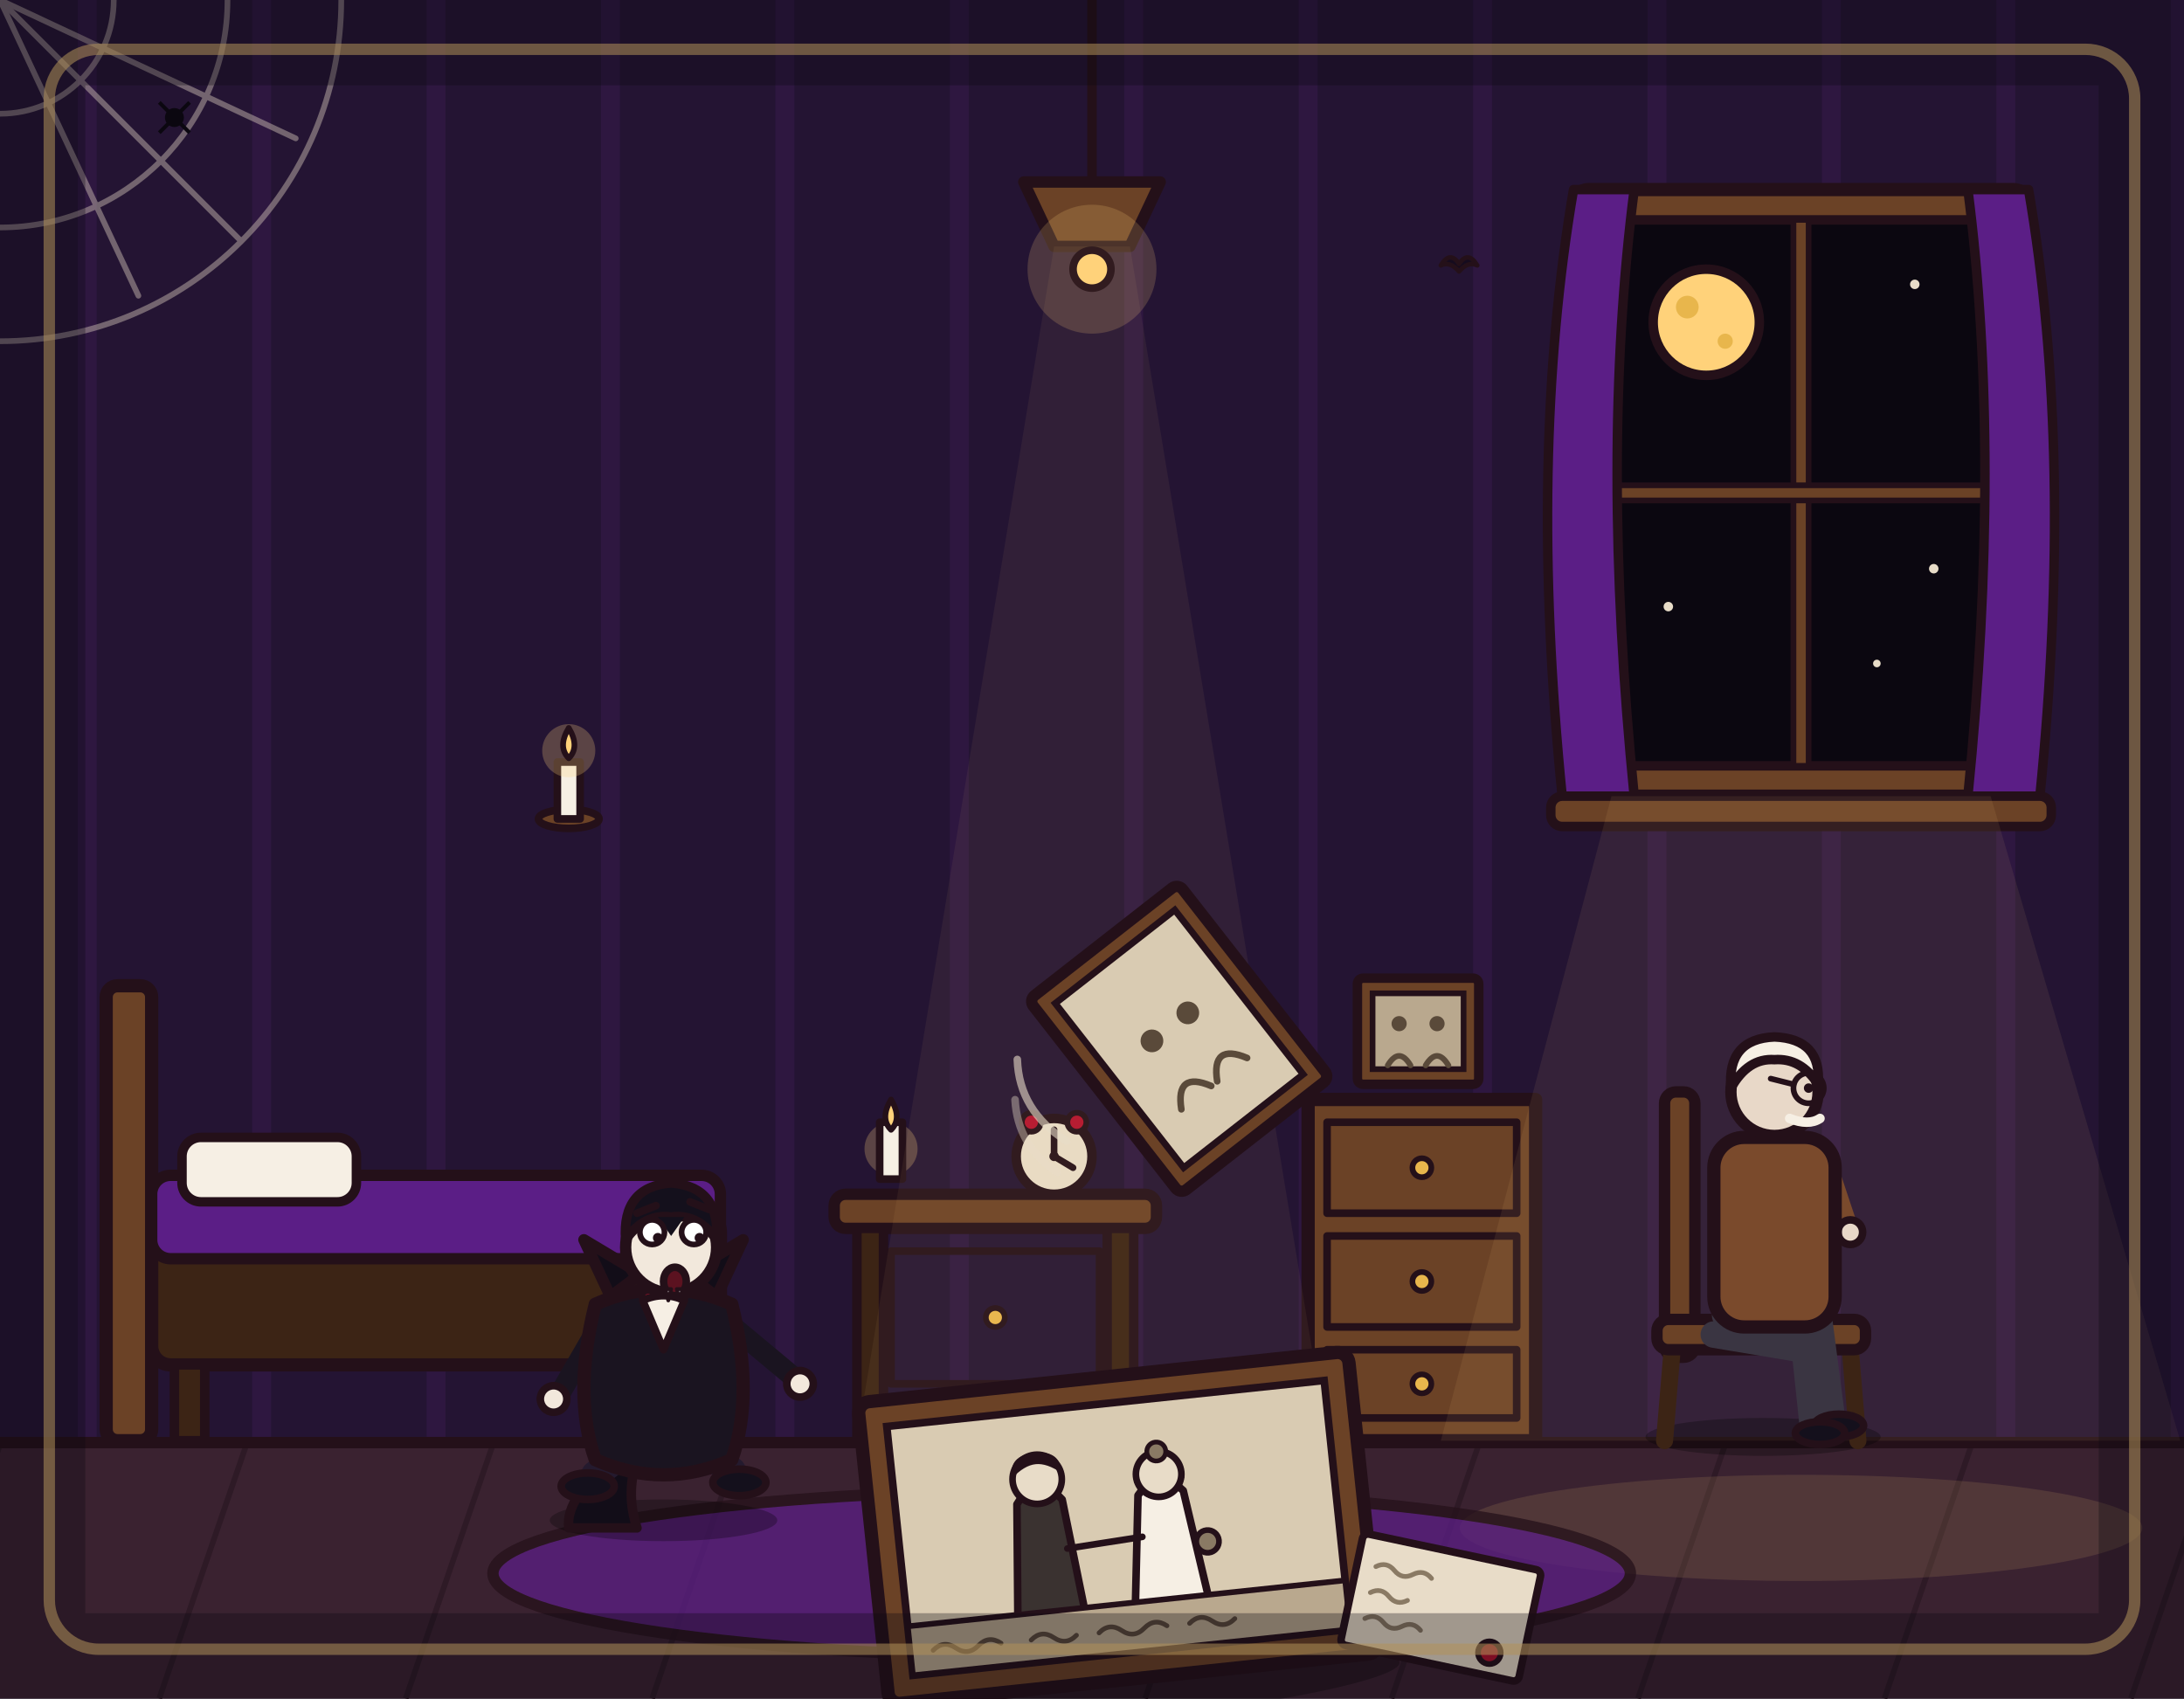
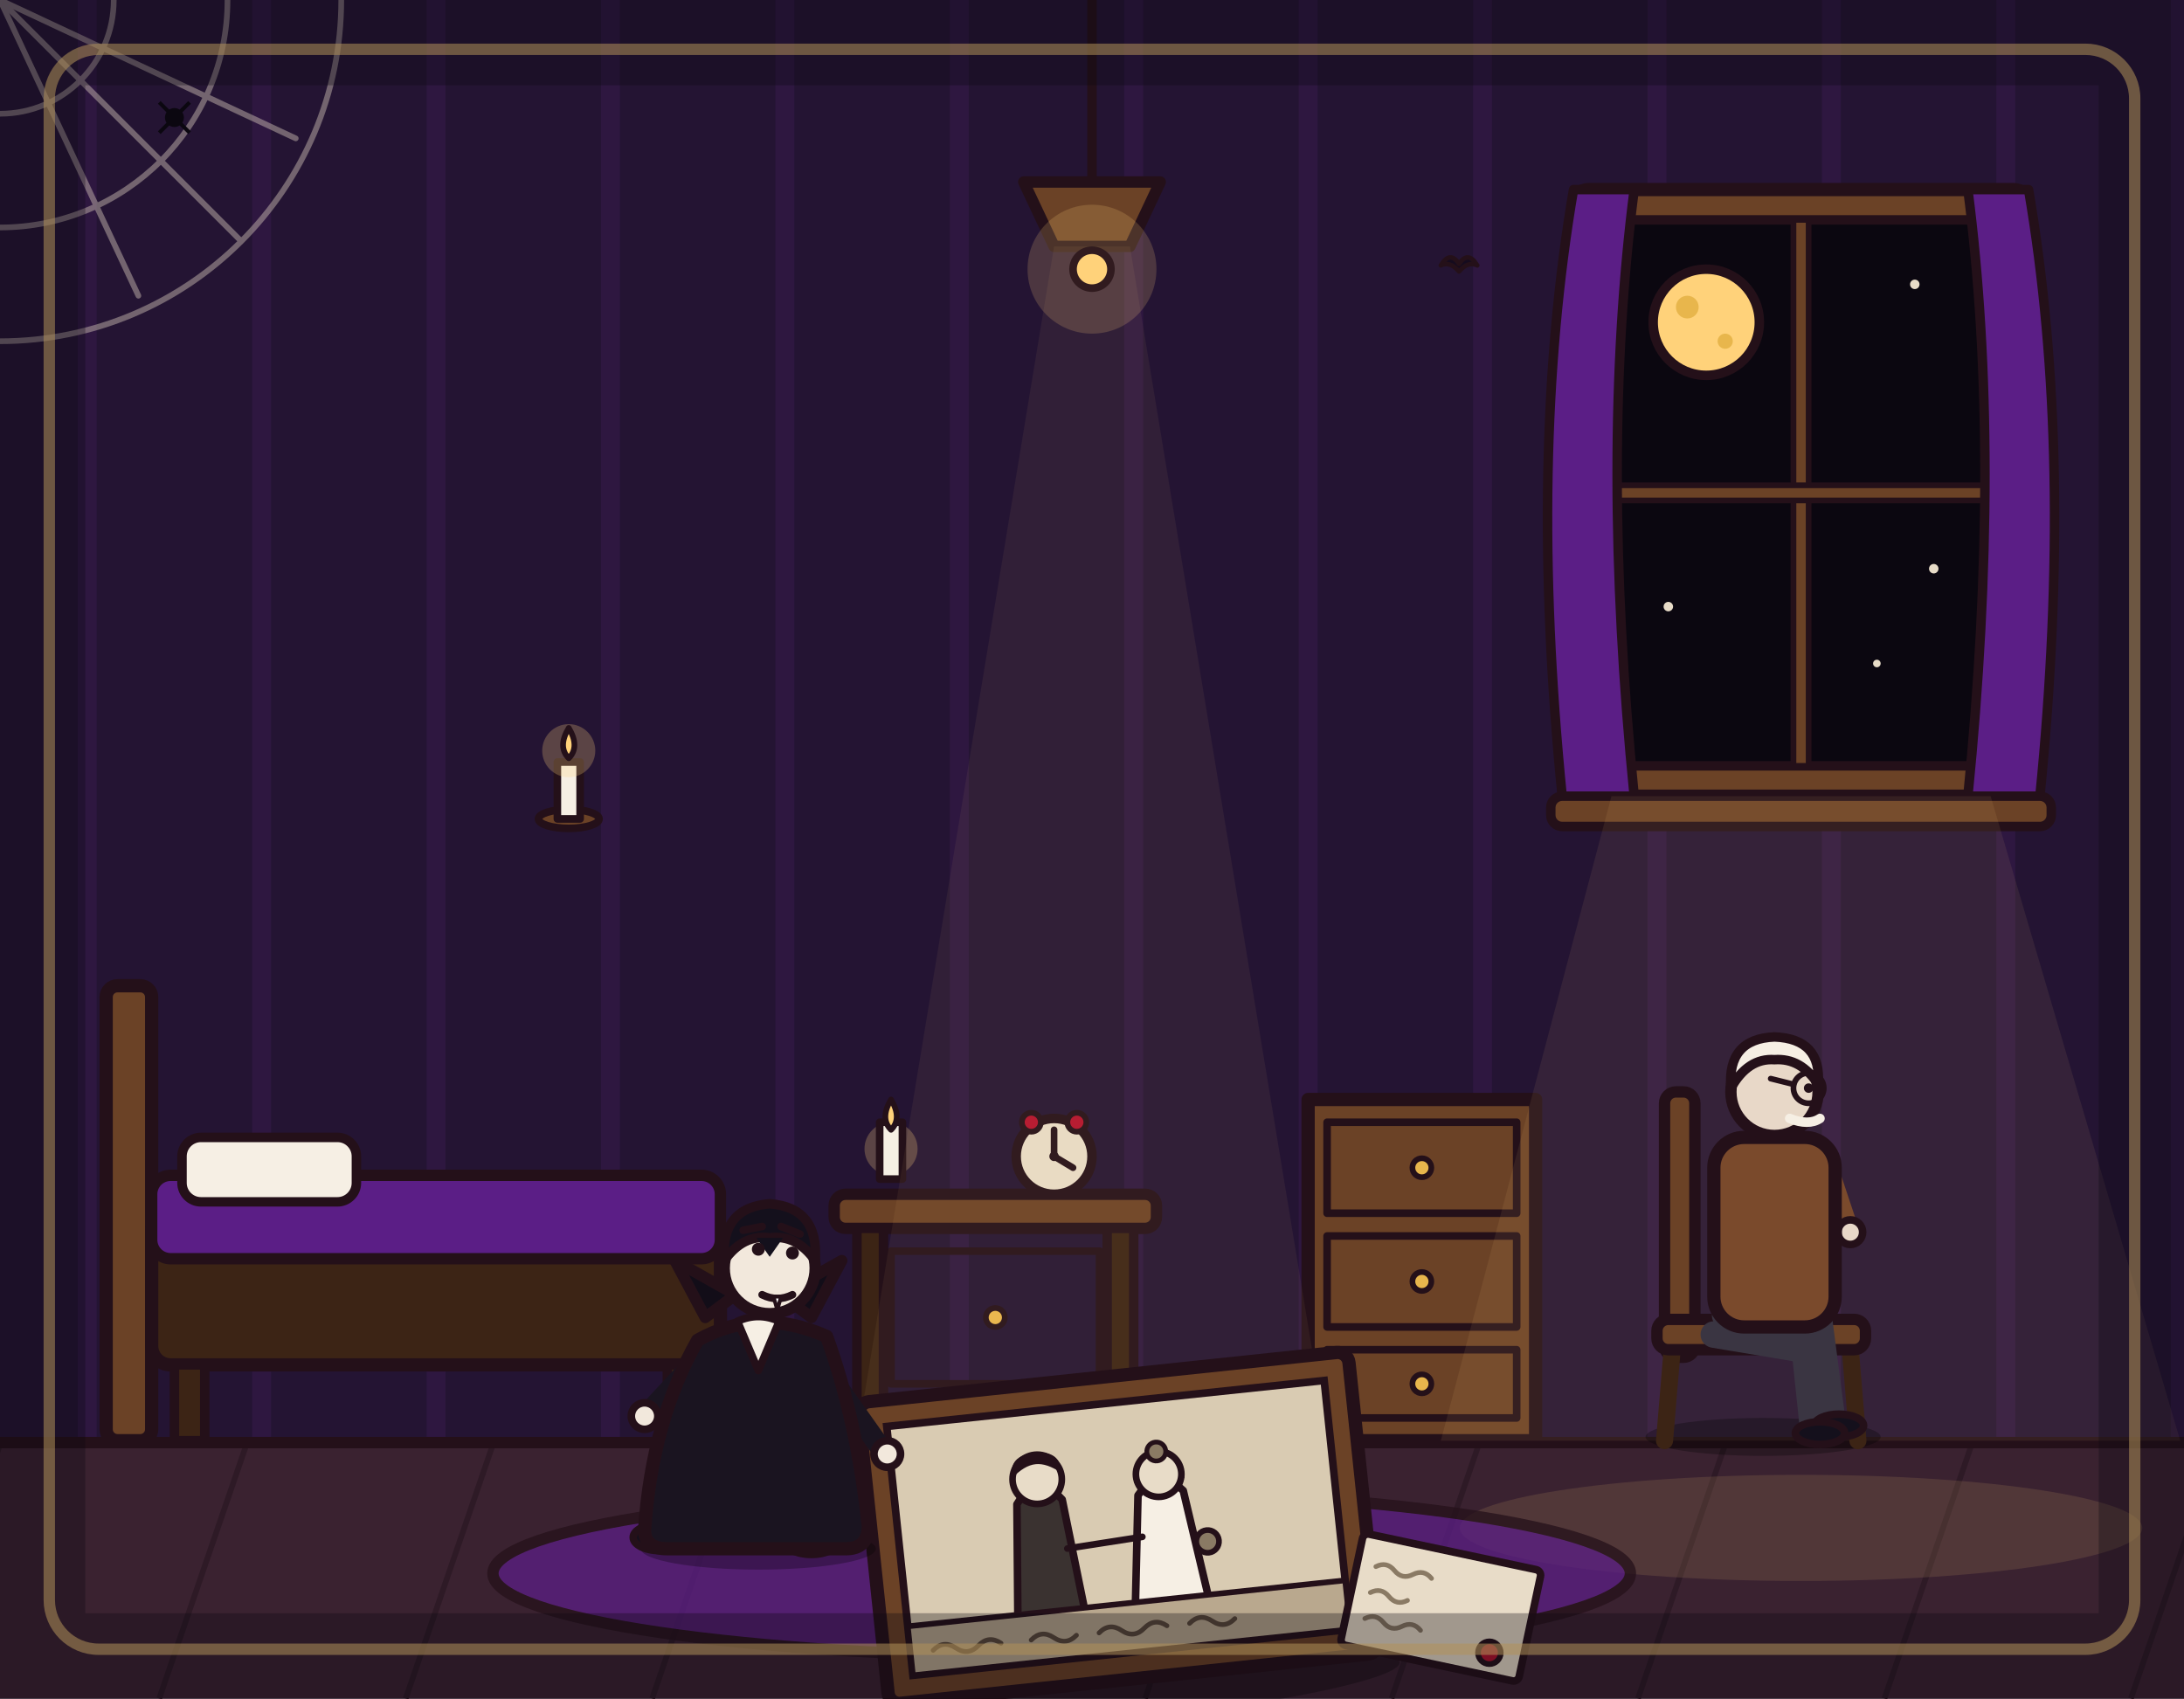
<svg xmlns="http://www.w3.org/2000/svg" viewBox="0 0 1152 896" width="1152" height="896">
  <rect x="0" y="0" width="1152" height="896" fill="#241433" />
  <path d="M46 0V762M138 0V762M230 0V762M322 0V762M414 0V762M506 0V762M598 0V762M690 0V762M782 0V762M874 0V762M966 0V762M1058 0V762M1150 0V762" stroke="#b03aeb" stroke-width="10" opacity=".07" fill="none" />
  <g fill="none" stroke="#e8dcc8" stroke-width="3" opacity=".4" stroke-linecap="round">
    <path d="M60 0A60 60 0 0 1 0 60M120 0A120 120 0 0 1 0 120M180 0A180 180 0 0 1 0 180" />
    <line x1="0" y1="0" x2="127" y2="127" />
    <line x1="0" y1="0" x2="156" y2="73" />
    <line x1="0" y1="0" x2="73" y2="156" />
  </g>
  <circle cx="92" cy="62" r="5" fill="#0b0710" />
  <path d="M92 62L84 54M92 62L100 54M92 62L84 70M92 62L100 70" stroke="#0b0710" stroke-width="2" fill="none" />
  <g>
    <rect x="830" y="100" width="240" height="320" rx="8" fill="#6b4226" stroke="#241019" stroke-width="7" stroke-linejoin="round" />
    <rect x="846" y="116" width="208" height="288" fill="#0b0710" stroke="#241019" stroke-width="5" />
    <rect x="946" y="116" width="8" height="288" fill="#6b4226" stroke="#241019" stroke-width="3" />
    <rect x="846" y="256" width="208" height="8" fill="#6b4226" stroke="#241019" stroke-width="3" />
    <circle cx="900" cy="170" r="28" fill="#ffd27a" stroke="#241019" stroke-width="5" />
    <circle cx="890" cy="162" r="6" fill="#e8b64c" />
    <circle cx="910" cy="180" r="4" fill="#e8b64c" />
    <circle cx="1010" cy="150" r="2.5" fill="#e8dcc8" />
    <circle cx="1020" cy="300" r="2.5" fill="#e8dcc8" />
    <circle cx="880" cy="320" r="2.5" fill="#e8dcc8" />
    <circle cx="990" cy="350" r="2" fill="#e8dcc8" />
    <path d="M830 100Q806 240 824 420L862 420Q844 240 862 100Z" fill="#5b1e86" stroke="#241019" stroke-width="5" stroke-linejoin="round" />
    <path d="M1070 100Q1094 240 1076 420L1038 420Q1056 240 1038 100Z" fill="#5b1e86" stroke="#241019" stroke-width="5" stroke-linejoin="round" />
    <rect x="818" y="420" width="264" height="16" rx="6" fill="#6b4226" stroke="#241019" stroke-width="5" stroke-linejoin="round" />
  </g>
  <path d="M0 0Q6 -10 12 -1Q18 -10 24 0Q18 -3 12 4Q6 -3 0 0Z" transform="translate(760 140) scale(.8)" fill="#150b1e" stroke="#241019" stroke-width="3" stroke-linejoin="round" />
  <line x1="576" y1="0" x2="576" y2="96" stroke="#241019" stroke-width="5" />
  <path d="M540 96L612 96L596 130L556 130Z" fill="#6b4226" stroke="#241019" stroke-width="6" stroke-linejoin="round" />
  <circle cx="576" cy="142" r="34" fill="#ffd27a" opacity=".18" />
  <circle cx="576" cy="142" r="10" fill="#ffd27a" stroke="#241019" stroke-width="4" />
  <g>
    <rect x="56" y="520" width="24" height="240" rx="6" fill="#6b4226" stroke="#241019" stroke-width="7" stroke-linejoin="round" />
    <rect x="80" y="640" width="300" height="80" rx="10" fill="#3c2415" stroke="#241019" stroke-width="7" stroke-linejoin="round" />
    <rect x="80" y="620" width="300" height="44" rx="10" fill="#5b1e86" stroke="#241019" stroke-width="6" stroke-linejoin="round" />
    <rect x="96" y="600" width="92" height="34" rx="10" fill="#f6efe4" stroke="#241019" stroke-width="5" stroke-linejoin="round" />
    <rect x="92" y="720" width="16" height="40" fill="#3c2415" stroke="#241019" stroke-width="5" />
    <rect x="352" y="720" width="16" height="40" fill="#3c2415" stroke="#241019" stroke-width="5" />
  </g>
  <g>
    <ellipse cx="300" cy="432" rx="16" ry="5" fill="#6b4226" stroke="#241019" stroke-width="4" />
    <rect x="294" y="402" width="12" height="30" fill="#f6efe4" stroke="#241019" stroke-width="4" stroke-linejoin="round" />
    <circle cx="300" cy="396" r="14" fill="#ffd27a" opacity=".25" />
    <path d="M300 384Q306 394 300 400Q294 394 300 384Z" fill="#ffd27a" stroke="#241019" stroke-width="3" stroke-linejoin="round" />
  </g>
  <g>
    <rect x="440" y="630" width="170" height="18" rx="6" fill="#6b4226" stroke="#241019" stroke-width="6" stroke-linejoin="round" />
    <rect x="452" y="648" width="14" height="112" fill="#3c2415" stroke="#241019" stroke-width="5" stroke-linejoin="round" />
    <rect x="584" y="648" width="14" height="112" fill="#3c2415" stroke="#241019" stroke-width="5" stroke-linejoin="round" />
    <rect x="470" y="660" width="110" height="70" fill="none" stroke="#241019" stroke-width="4" stroke-linejoin="round" />
    <circle cx="525" cy="695" r="5" fill="#e8b64c" stroke="#241019" stroke-width="3" />
    <circle cx="470" cy="606" r="14" fill="#ffd27a" opacity=".25" />
    <rect x="464" y="592" width="12" height="30" fill="#f6efe4" stroke="#241019" stroke-width="4" stroke-linejoin="round" />
    <path d="M470 580Q476 590 470 596Q464 590 470 580Z" fill="#ffd27a" stroke="#241019" stroke-width="3" stroke-linejoin="round" />
    <circle cx="556" cy="610" r="20" fill="#e8dcc8" stroke="#241019" stroke-width="5" />
    <circle cx="544" cy="592" r="5" fill="#b3122e" stroke="#241019" stroke-width="3" />
    <circle cx="568" cy="592" r="5" fill="#b3122e" stroke="#241019" stroke-width="3" />
    <path d="M556 610L556 596M556 610L566 616" stroke="#241019" stroke-width="3.5" stroke-linecap="round" fill="none" />
    <circle cx="556" cy="610" r="2.5" fill="#241019" />
  </g>
  <g>
    <rect x="690" y="580" width="120" height="180" fill="#6b4226" stroke="#241019" stroke-width="7" stroke-linejoin="round" />
    <rect x="700" y="592" width="100" height="48" fill="none" stroke="#241019" stroke-width="4" stroke-linejoin="round" />
    <rect x="700" y="652" width="100" height="48" fill="none" stroke="#241019" stroke-width="4" stroke-linejoin="round" />
    <rect x="700" y="712" width="100" height="36" fill="none" stroke="#241019" stroke-width="4" stroke-linejoin="round" />
    <circle cx="750" cy="616" r="5" fill="#e8b64c" stroke="#241019" stroke-width="3" />
    <circle cx="750" cy="676" r="5" fill="#e8b64c" stroke="#241019" stroke-width="3" />
    <circle cx="750" cy="730" r="5" fill="#e8b64c" stroke="#241019" stroke-width="3" />
-     <rect x="716" y="516" width="64" height="56" rx="3" fill="#6b4226" stroke="#241019" stroke-width="5" stroke-linejoin="round" />
-     <rect x="724" y="524" width="48" height="40" fill="#b9a88e" stroke="#241019" stroke-width="3" />
-     <circle cx="738" cy="540" r="4" fill="#5a4a3a" />
-     <circle cx="758" cy="540" r="4" fill="#5a4a3a" />
-     <path d="M732 562Q738 552 744 562M752 562Q758 552 764 562" stroke="#5a4a3a" stroke-width="3" fill="none" stroke-linecap="round" />
  </g>
  <rect x="0" y="760" width="1152" height="136" fill="#3a2230" />
  <path d="M0 762L-46 896M130 762L84 896M260 762L214 896M390 762L344 896M520 762L474 896M650 762L604 896M780 762L734 896M910 762L864 896M1040 762L994 896M1170 762L1124 896" stroke="#2e1a26" stroke-width="3" fill="none" />
  <line x1="0" y1="761" x2="1152" y2="761" stroke="#241019" stroke-width="6" stroke-linecap="round" />
  <polygon points="556,130 596,130 700,760 452,760" fill="#ffd27a" opacity=".06" />
  <polygon points="850,420 1050,420 1150,760 760,760" fill="#ffd27a" opacity=".08" />
  <ellipse cx="950" cy="806" rx="180" ry="28" fill="#ffd27a" opacity=".12" />
  <ellipse cx="560" cy="830" rx="300" ry="44" fill="#5b1e86" stroke="#241019" stroke-width="6" stroke-linejoin="round" opacity=".75" />
-   <g transform="translate(622 548) rotate(-38)">
-     <path d="M-74 -44Q-90 -22 -80 6" stroke="#e8dcc8" stroke-width="4" fill="none" opacity=".6" stroke-linecap="round" />
-     <path d="M-88 -28Q-102 -8 -94 16" stroke="#e8dcc8" stroke-width="4" fill="none" opacity=".4" stroke-linecap="round" />
-     <rect x="-50" y="-65" width="100" height="130" rx="4" fill="#6b4226" stroke="#241019" stroke-width="6" stroke-linejoin="round" />
-     <rect x="-40" y="-55" width="80" height="110" fill="#d9cbb2" stroke="#241019" stroke-width="3.5" />
-     <circle cx="-12" cy="-8" r="6" fill="#5a4a3a" />
-     <circle cx="12" cy="-8" r="6" fill="#5a4a3a" />
-     <path d="M-22 30Q-12 12 -2 30M2 30Q12 12 22 30" stroke="#5a4a3a" stroke-width="3.5" fill="none" stroke-linecap="round" />
-   </g>
  <g transform="translate(590 806) rotate(-6)">
    <ellipse cx="0" cy="86" rx="140" ry="15" fill="#000000" opacity=".3" />
    <rect x="-130" y="-80" width="260" height="160" rx="6" fill="#6b4226" stroke="#241019" stroke-width="7" stroke-linejoin="round" />
    <rect x="-116" y="-66" width="232" height="132" fill="#d9cbb2" stroke="#241019" stroke-width="4" />
    <path d="M-58 44L-52 -18Q-40 -34 -28 -18L-22 44Z" fill="#3a3230" stroke="#241019" stroke-width="4" stroke-linejoin="round" />
    <circle cx="-40" cy="-30" r="13" fill="#e8dcc8" stroke="#241019" stroke-width="3.5" />
    <path d="M-53 -32Q-54 -44 -40 -44Q-26 -44 -27 -32Q-34 -38 -40 -38Q-46 -38 -53 -32Z" fill="#241019" />
    <path d="M4 46L12 -16Q24 -30 36 -16L44 46Z" fill="#f6efe4" stroke="#241019" stroke-width="4" stroke-linejoin="round" />
    <path d="M12 -22Q24 -44 36 -22Q30 -28 24 -28Q18 -28 12 -22Z" fill="#f6efe4" stroke="#241019" stroke-width="3" />
    <circle cx="24" cy="-26" r="12" fill="#e8dcc8" stroke="#241019" stroke-width="3.5" />
    <circle cx="24" cy="-38" r="5" fill="#8a7a64" stroke="#241019" stroke-width="2.5" />
    <circle cx="46" cy="12" r="6" fill="#8a7a64" stroke="#241019" stroke-width="3" />
    <line x1="-28" y1="8" x2="12" y2="6" stroke="#241019" stroke-width="3.5" stroke-linecap="round" />
    <rect x="-116" y="40" width="232" height="26" fill="#b9a88e" stroke="#241019" stroke-width="3" />
    <path d="M-104 54q6 -5 12 0q6 5 12 0q6 -5 12 0M-52 54q6 -5 12 0q6 5 12 0M-16 54q6 -5 12 0q6 5 12 0q6 -5 12 0M32 54q6 -5 12 0q6 5 12 0" stroke="#5a4a3a" stroke-width="2.5" fill="none" stroke-linecap="round" />
  </g>
  <g transform="translate(760 848) rotate(12)">
    <rect x="-48" y="-30" width="96" height="60" rx="3" fill="#e8dcc8" stroke="#241019" stroke-width="4" stroke-linejoin="round" />
    <path d="M-38 -14q5 -4 10 0q5 4 10 0q5 -4 10 0M-38 0q5 -4 10 0q5 4 10 0M-38 14q5 -4 10 0q5 4 10 0q5 -4 10 0" stroke="#8a7a64" stroke-width="2.5" fill="none" stroke-linecap="round" />
    <circle cx="30" cy="18" r="6" fill="#b3122e" stroke="#241019" stroke-width="3" />
  </g>
-   <g transform="translate(350 800)">
-     <ellipse cx="0" cy="2" rx="60" ry="11" fill="#000000" opacity=".28" />
-     <path d="M-26 -30Q-52 -10 -50 6L-14 6Q-20 -12 -14 -30Z" fill="#120d18" stroke="#241019" stroke-width="5" stroke-linejoin="round" />
-     <path d="M-8 -44L-36 -22" fill="none" stroke="#241a2e" stroke-width="15" stroke-linecap="round" />
-     <path d="M8 -44L36 -24" fill="none" stroke="#241a2e" stroke-width="15" stroke-linecap="round" />
-     <ellipse cx="-40" cy="-16" rx="14" ry="7" fill="#14101c" stroke="#241019" stroke-width="4" stroke-linejoin="round" />
-     <ellipse cx="40" cy="-18" rx="14" ry="7" fill="#14101c" stroke="#241019" stroke-width="4" stroke-linejoin="round" />
-     <path d="M-32 -104L-54 -66" fill="none" stroke="#1a1420" stroke-width="11" stroke-linecap="round" />
-     <circle cx="-58" cy="-62" r="7" fill="#f2e8dc" stroke="#241019" stroke-width="4" />
-     <path d="M32 -104L68 -74" fill="none" stroke="#1a1420" stroke-width="11" stroke-linecap="round" />
-     <circle cx="72" cy="-70" r="7" fill="#f2e8dc" stroke="#241019" stroke-width="4" />
-     <path d="M-36 -112Q-48 -64 -36 -30Q0 -14 36 -30Q48 -64 36 -112Q0 -128 -36 -112Z" fill="#1a1420" stroke="#241019" stroke-width="7" stroke-linejoin="round" />
-     <path d="M-13 -118L0 -102L13 -118Q0 -123 -13 -118Z" fill="#b3122e" stroke="#241019" stroke-width="4" stroke-linejoin="round" />
-     <path d="M-28 -116L-42 -146L-12 -128Z" fill="#120d18" stroke="#241019" stroke-width="6" stroke-linejoin="round" />
-     <path d="M28 -116L42 -146L12 -128Z" fill="#120d18" stroke="#241019" stroke-width="6" stroke-linejoin="round" />
-     <path d="M-11 -114L0 -88L11 -114Q0 -119 -11 -114Z" fill="#f6efe4" stroke="#241019" stroke-width="4" stroke-linejoin="round" />
-     <circle cx="4" cy="-142" r="24" fill="#f2e8dc" stroke="#241019" stroke-width="6" stroke-linejoin="round" />
-     <path d="M-20 -146Q-22 -174 4 -176Q30 -174 28 -146Q18 -160 4 -158Q-10 -160 -20 -146Z" fill="#14101c" stroke="#241019" stroke-width="5" stroke-linejoin="round" />
-     <path d="M-3 -158L4 -148L11 -158Z" fill="#14101c" />
-     <path d="M-14 -160L-4 -164M14 -166L24 -162" stroke="#241019" stroke-width="4" stroke-linecap="round" fill="none" />
-     <circle cx="-6" cy="-150" r="6.5" fill="#ffffff" stroke="#241019" stroke-width="3" />
-     <circle cx="16" cy="-150" r="6.5" fill="#ffffff" stroke="#241019" stroke-width="3" />
-     <circle cx="-3" cy="-147" r="2.6" fill="#241019" />
-     <circle cx="19" cy="-147" r="2.6" fill="#241019" />
-     <ellipse cx="6" cy="-124" rx="6" ry="7.5" fill="#5b1220" stroke="#241019" stroke-width="4" />
-     <path d="M1 -120L4 -120L2.5 -114Z" fill="#ffffff" stroke="#241019" stroke-width="2" stroke-linejoin="round" />
-     <path d="M7 -120L10 -120L8.5 -114Z" fill="#ffffff" stroke="#241019" stroke-width="2" stroke-linejoin="round" />
+   <g transform="translate(400 815)">
+     <ellipse cx="0" cy="2" rx="62" ry="11" fill="#000000" opacity=".28" />
+     <path d="M-10 -46 L-38 -32 L-48 -6" fill="none" stroke="#241a2e" stroke-width="15" stroke-linecap="round" stroke-linejoin="round" />
+     <path d="M8 -46 L30 -30 L24 -4" fill="none" stroke="#241a2e" stroke-width="15" stroke-linecap="round" stroke-linejoin="round" />
+     <ellipse cx="-52" cy="-4" rx="14" ry="7" fill="#14101c" stroke="#241019" stroke-width="4" stroke-linejoin="round" />
+     <ellipse cx="28" cy="-2" rx="14" ry="7" fill="#14101c" stroke="#241019" stroke-width="4" stroke-linejoin="round" />
+     <path d="M-30 -100 L-56 -72" fill="none" stroke="#1a1420" stroke-width="11" stroke-linecap="round" />
+     <circle cx="-60" cy="-68" r="7" fill="#f2e8dc" stroke="#241019" stroke-width="4" stroke-linejoin="round" />
+     <path d="M30 -100 L64 -52" fill="none" stroke="#1a1420" stroke-width="11" stroke-linecap="round" />
+     <circle cx="68" cy="-48" r="7" fill="#f2e8dc" stroke="#241019" stroke-width="4" stroke-linejoin="round" />
+     <path d="M-32 -108 Q-56 -66 -60 -8 Q-60 2 -48 2 L46 2 Q58 2 58 -10 Q52 -66 36 -110 Q0 -126 -32 -108 Z" fill="#1a1420" stroke="#241019" stroke-width="7" stroke-linejoin="round" />
+     <path d="M-28 -120 L-44 -150 L-12 -132 Z" fill="#120d18" stroke="#241019" stroke-width="6" stroke-linejoin="round" />
+     <path d="M28 -120 L44 -150 L12 -132 Z" fill="#120d18" stroke="#241019" stroke-width="6" stroke-linejoin="round" />
+     <path d="M-11 -118 L0 -92 L11 -118 Q0 -123 -11 -118 Z" fill="#f6efe4" stroke="#241019" stroke-width="4" stroke-linejoin="round" />
+     <circle cx="6" cy="-146" r="24" fill="#f2e8dc" stroke="#241019" stroke-width="6" stroke-linejoin="round" />
+     <path d="M-18 -150 Q-20 -178 6 -180 Q32 -178 30 -150 Q20 -164 6 -162 Q-8 -164 -18 -150 Z" fill="#14101c" stroke="#241019" stroke-width="5" stroke-linejoin="round" />
+     <path d="M-1 -162 L6 -152 L13 -162 Z" fill="#14101c" />
+     <path d="M-8 -166 L2 -168 M12 -168 L22 -164" stroke="#241019" stroke-width="4" stroke-linecap="round" fill="none" />
+     <circle cx="0" cy="-156" r="3.4" fill="#241019" />
+     <circle cx="18" cy="-154" r="3.4" fill="#241019" />
+     <path d="M2 -132 Q10 -128 18 -132" fill="none" stroke="#241019" stroke-width="4" stroke-linecap="round" />
+     <path d="M8 -131 L12 -131 L10 -124 Z" fill="#ffffff" stroke="#241019" stroke-width="2" stroke-linejoin="round" />
  </g>
  <g transform="translate(930 706)">
    <ellipse cx="0" cy="52" rx="62" ry="10" fill="#000000" opacity=".28" />
    <rect x="-52" y="-130" width="16" height="140" rx="6" fill="#6b4226" stroke="#241019" stroke-width="6" stroke-linejoin="round" />
    <path d="M-48 6L-52 54M46 6L50 54" stroke="#3c2415" stroke-width="9" stroke-linecap="round" fill="none" />
    <rect x="-56" y="-10" width="110" height="16" rx="6" fill="#6b4226" stroke="#241019" stroke-width="6" stroke-linejoin="round" />
    <path d="M-20 -12L30 -6L36 40" fill="none" stroke="#3a3542" stroke-width="14" stroke-linecap="round" />
    <path d="M-26 -2L22 6L26 44" fill="none" stroke="#3a3542" stroke-width="14" stroke-linecap="round" />
    <ellipse cx="40" cy="46" rx="13" ry="6" fill="#14101c" stroke="#241019" stroke-width="4" stroke-linejoin="round" />
    <ellipse cx="30" cy="50" rx="13" ry="6" fill="#14101c" stroke="#241019" stroke-width="4" stroke-linejoin="round" />
    <path d="M32 -96L44 -60" fill="none" stroke="#7a4a2c" stroke-width="11" stroke-linecap="round" />
    <circle cx="46" cy="-56" r="6.5" fill="#e8d8c8" stroke="#241019" stroke-width="4" />
    <rect x="-26" y="-106" width="64" height="100" rx="16" fill="#7a4a2c" stroke="#241019" stroke-width="7" stroke-linejoin="round" />
    <circle cx="6" cy="-130" r="23" fill="#e8d8c8" stroke="#241019" stroke-width="6" stroke-linejoin="round" />
    <path d="M-17 -132Q-19 -158 6 -159Q31 -158 29 -134Q20 -148 6 -147Q-8 -148 -17 -132Z" fill="#f6efe4" stroke="#241019" stroke-width="5" stroke-linejoin="round" />
    <circle cx="24" cy="-132" r="8" fill="none" stroke="#241019" stroke-width="3" />
    <circle cx="24" cy="-132" r="2.5" fill="#241019" />
    <line x1="16" y1="-134" x2="4" y2="-137" stroke="#241019" stroke-width="3" stroke-linecap="round" />
    <path d="M14 -116Q24 -112 30 -116" fill="none" stroke="#f6efe4" stroke-width="5" stroke-linecap="round" />
  </g>
  <rect x="26" y="26" width="1100" height="844" rx="26" fill="none" stroke="#ffd27a" stroke-width="6" opacity=".55" />
  <rect x="0" y="0" width="1152" height="896" fill="none" stroke="#0b0710" stroke-width="90" opacity=".32" />
</svg>
